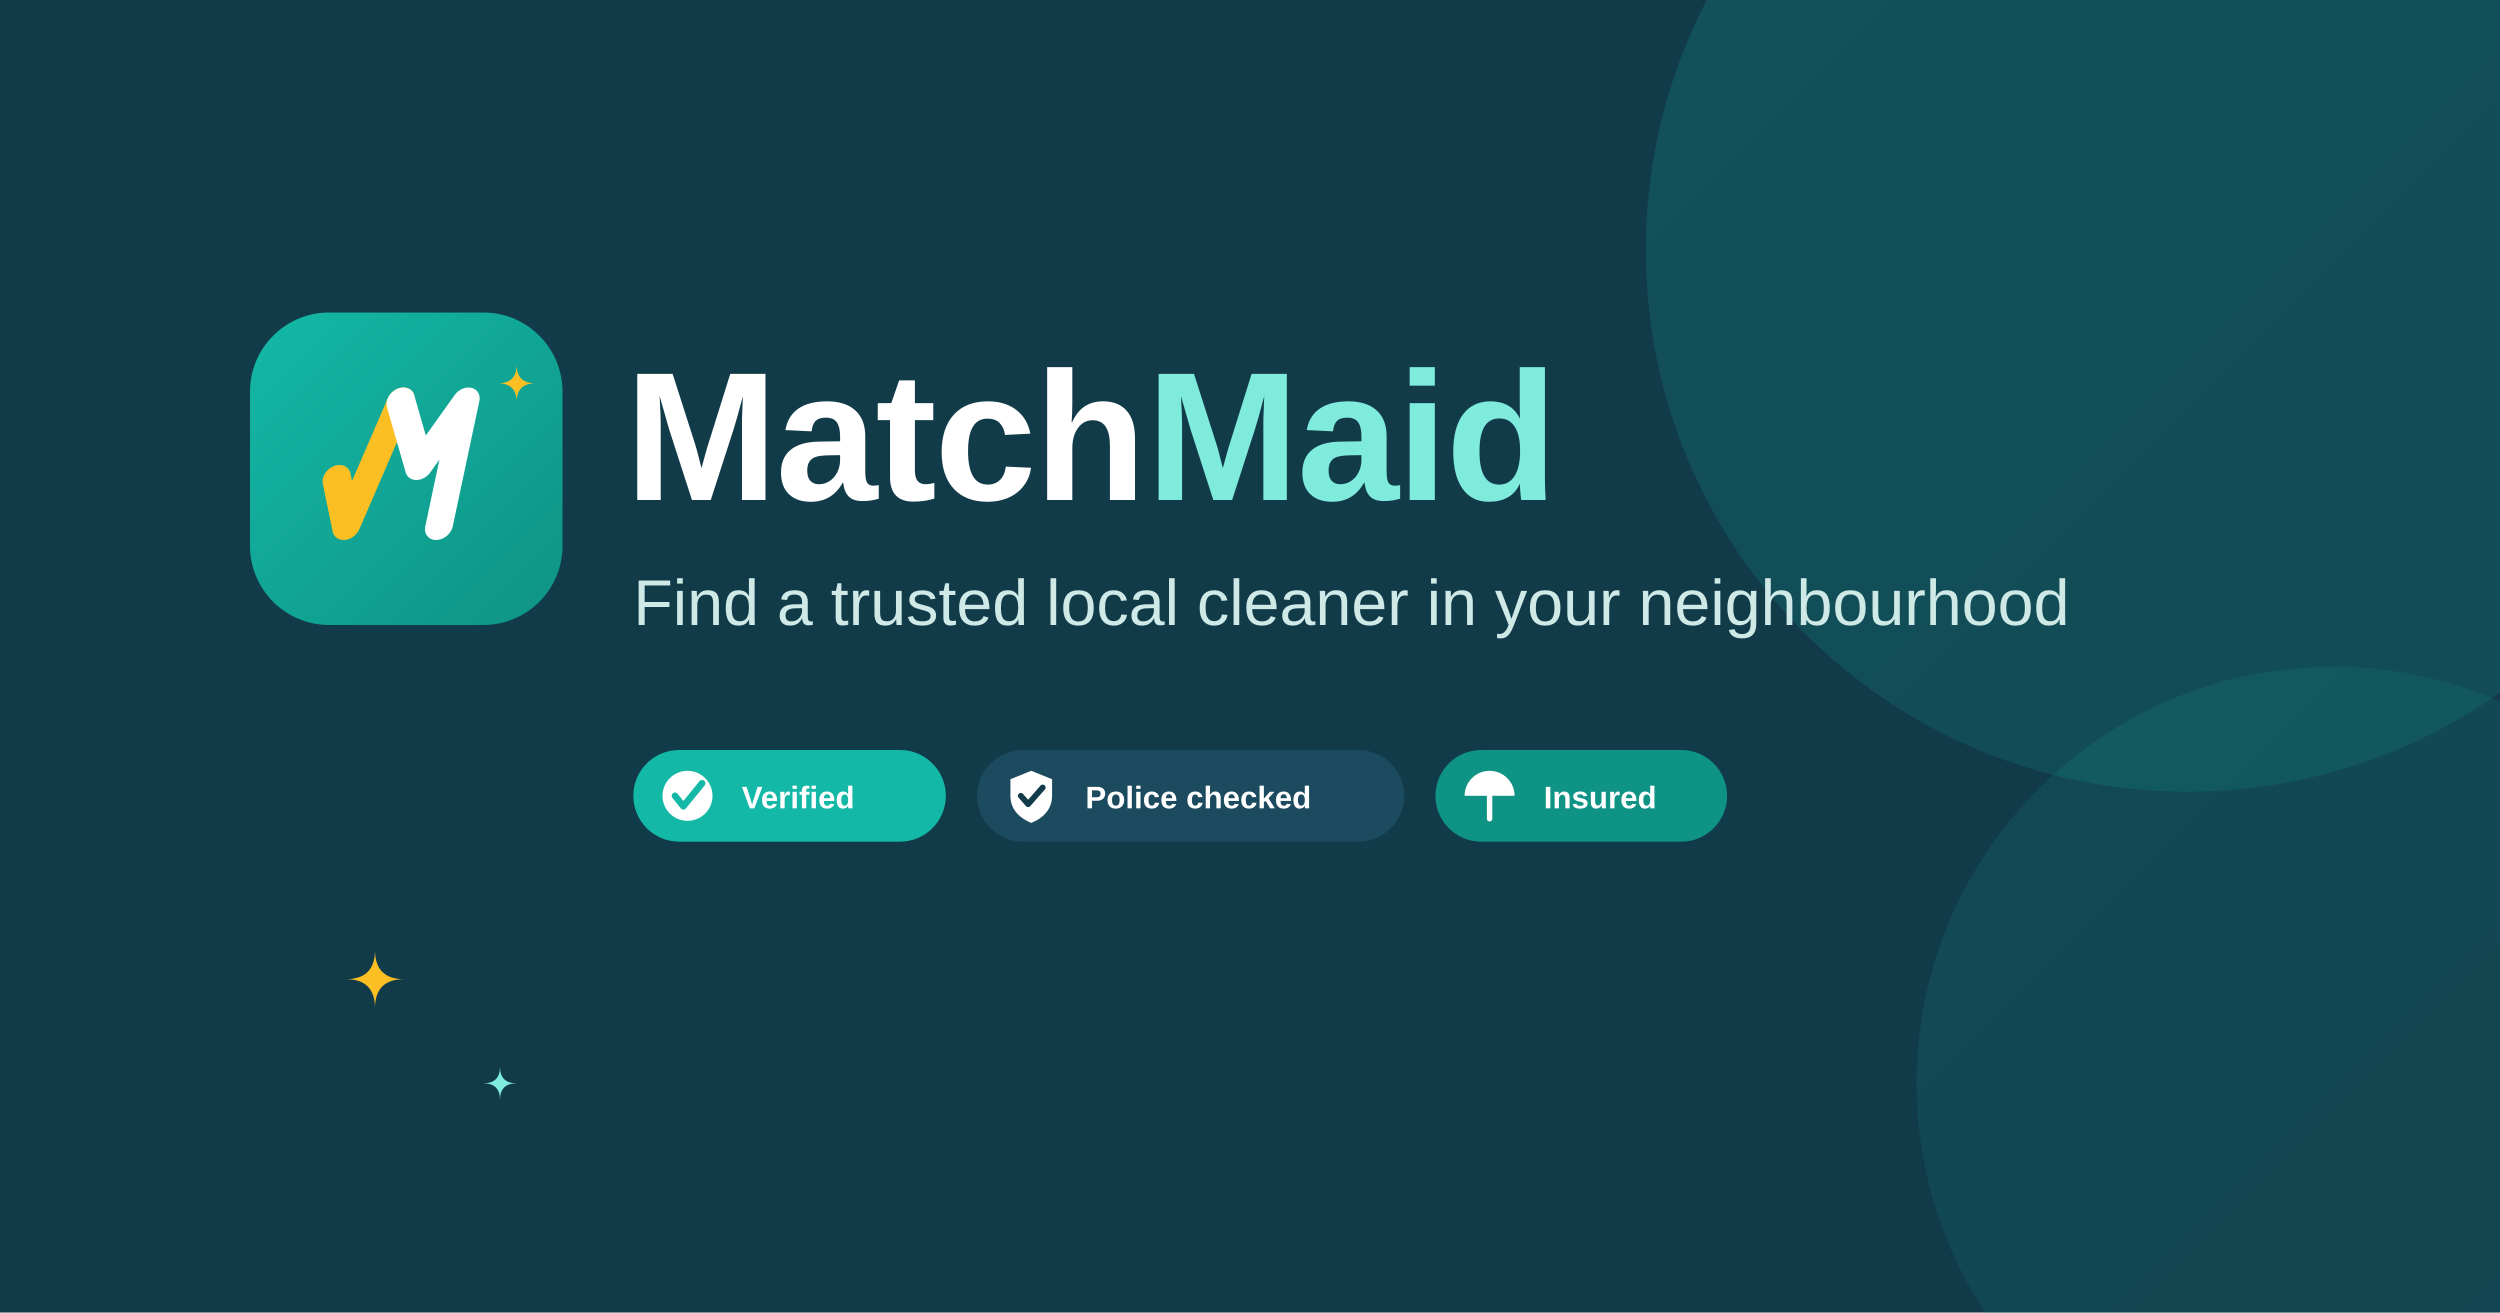
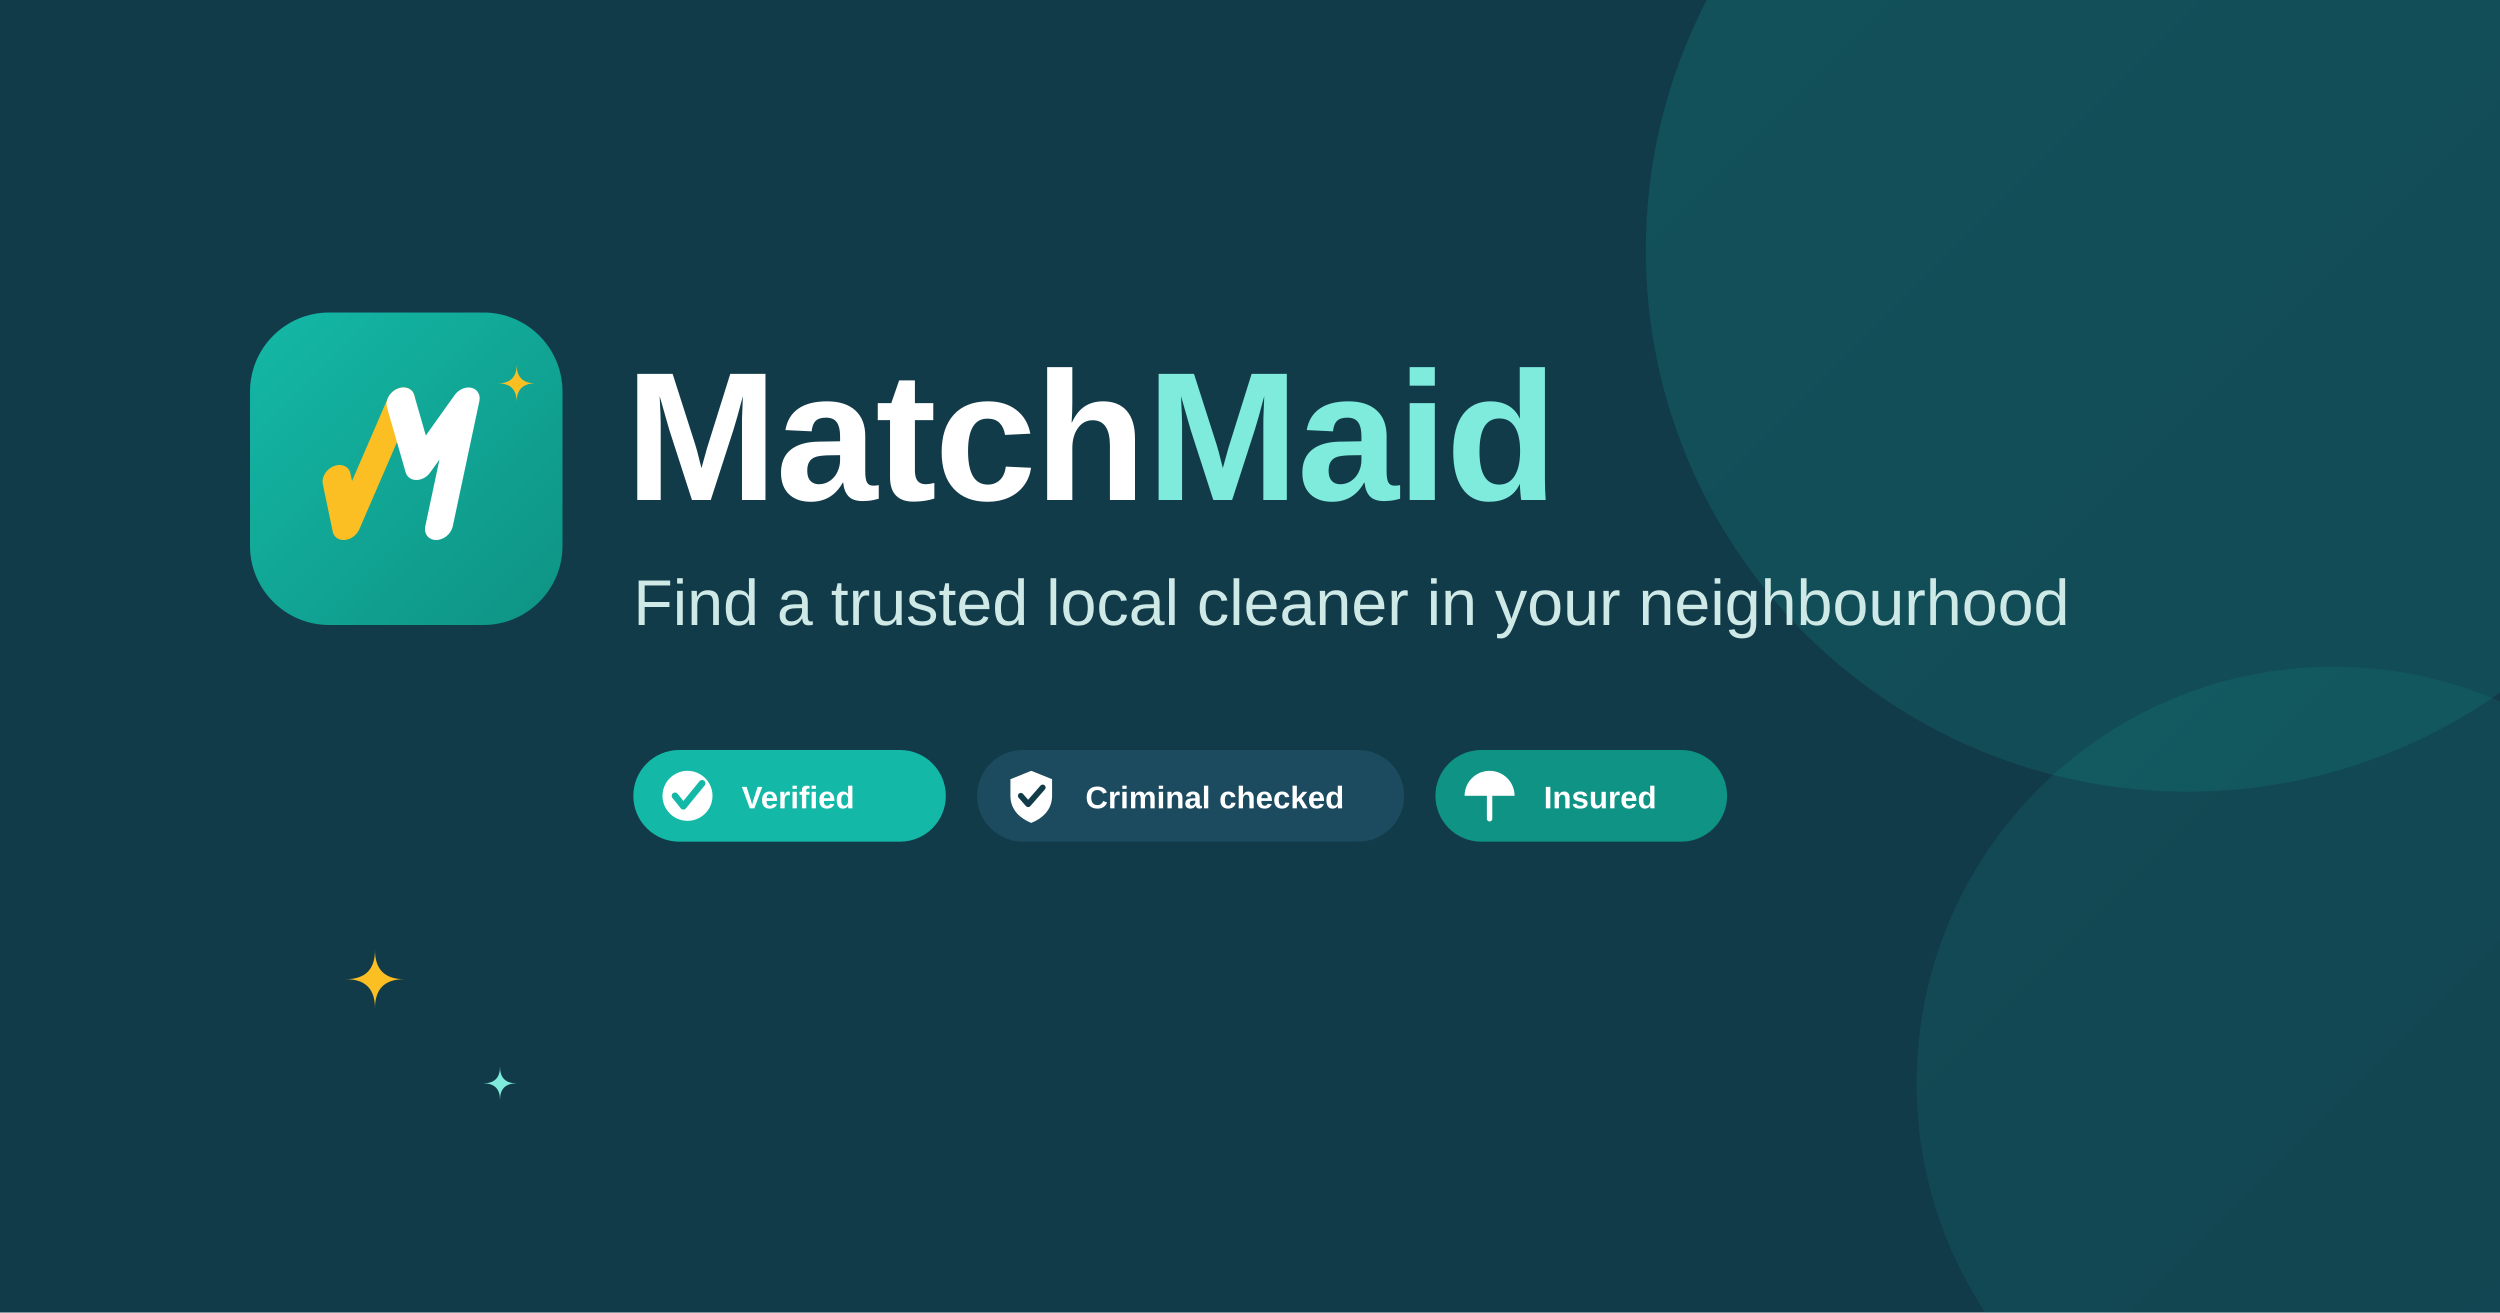
<svg xmlns="http://www.w3.org/2000/svg" viewBox="0 0 1200 630">
  <defs>
    <linearGradient id="og1" x1="0" y1="0" x2="1" y2="1">
      <stop offset="0" stop-color="#14B8A6" />
      <stop offset="1" stop-color="#0E9384" />
    </linearGradient>
  </defs>
  <rect width="1200" height="630" fill="#123B4A" />
  <circle cx="1050" cy="120" r="260" fill="url(#og1)" opacity="0.18" />
  <circle cx="1120" cy="520" r="200" fill="url(#og1)" opacity="0.12" />
  <g transform="translate(120,150)">
    <rect width="150" height="150" rx="38" fill="url(#og1)" />
    <g transform="translate(15,15)">
      <g transform="translate(60.0,60.0) skewX(-12) translate(-60.0,-60.0)">
        <path d="M 27.6 64.8 L 37.2 87.6 L 50.4 27.6" fill="none" stroke="#FBBF24" stroke-width="13.2" stroke-linecap="round" stroke-linejoin="round" />
        <path d="M 50.4 27.6 L 66.0 58.8 L 81.6 27.6 L 81.6 87.6" fill="none" stroke="#fff" stroke-width="13.2" stroke-linecap="round" stroke-linejoin="round" />
      </g>
    </g>
    <path d="M 128 25 Q 128 34 137 34 Q 128 34 128 43 Q 128 34 119 34 Q 128 34 128 25 Z" fill="#FBBF24" opacity="1" />
  </g>
  <text x="300" y="240" font-family="'Poppins','Segoe UI',system-ui,Arial,sans-serif" font-size="88" font-weight="700" letter-spacing="-1" fill="#fff">Match<tspan fill="#7FEBDD"> Maid</tspan>
  </text>
  <text x="304" y="300" font-family="'Poppins','Segoe UI',system-ui,Arial,sans-serif" font-size="31" fill="#CFE9E6">Find a trusted local cleaner in your neighbourhood</text>
  <g transform="translate(304,360)">
    <g transform="translate(0,0)">
      <rect width="150" height="44" rx="22" fill="#14B8A6" />
      <circle cx="26" cy="22" r="12" fill="#fff" />
      <path d="M20 22 L24 27 L33 16" fill="none" stroke="#14B8A6" stroke-width="3.2" stroke-linecap="round" stroke-linejoin="round" />
      <text x="52" y="28" font-family="'Poppins','Segoe UI',system-ui,Arial,sans-serif" font-size="15" font-weight="600" fill="#fff">Verified</text>
    </g>
    <g transform="translate(165,0)">
      <rect width="205" height="44" rx="22" fill="#1c4a5e" />
      <path d="M26 10 l10 4 v8 c0 7 -5 11 -10 13 c-5 -2 -10 -6 -10 -13 v-8 z" fill="#fff" />
      <path d="M21 22 l3.5 4 l7 -8" fill="none" stroke="#123B4A" stroke-width="2.8" stroke-linecap="round" stroke-linejoin="round" />
-       <text x="52" y="28" font-family="'Poppins','Segoe UI',system-ui,Arial,sans-serif" font-size="15" font-weight="600" fill="#fff">Police checked</text>
+       <text x="52" y="28" font-family="'Poppins','Segoe UI',system-ui,Arial,sans-serif" font-size="15" font-weight="600" fill="#fff">Criminal checked</text>
    </g>
    <g transform="translate(385,0)">
      <rect width="140" height="44" rx="22" fill="#0E9384" />
      <path d="M26 10 a12 12 0 0 1 12 12 h-24 a12 12 0 0 1 12-12 z" fill="#fff" />
      <line x1="26" y1="22" x2="26" y2="33" stroke="#fff" stroke-width="2.6" stroke-linecap="round" />
      <text x="52" y="28" font-family="'Poppins','Segoe UI',system-ui,Arial,sans-serif" font-size="15" font-weight="600" fill="#fff">Insured</text>
    </g>
  </g>
  <path d="M 180 456 Q 180 470 194 470 Q 180 470 180 484 Q 180 470 166 470 Q 180 470 180 456 Z" fill="#FBBF24" opacity="1" />
  <path d="M 240 512 Q 240 520 248 520 Q 240 520 240 528 Q 240 520 232 520 Q 240 520 240 512 Z" fill="#7FEBDD" opacity="1" />
</svg>
